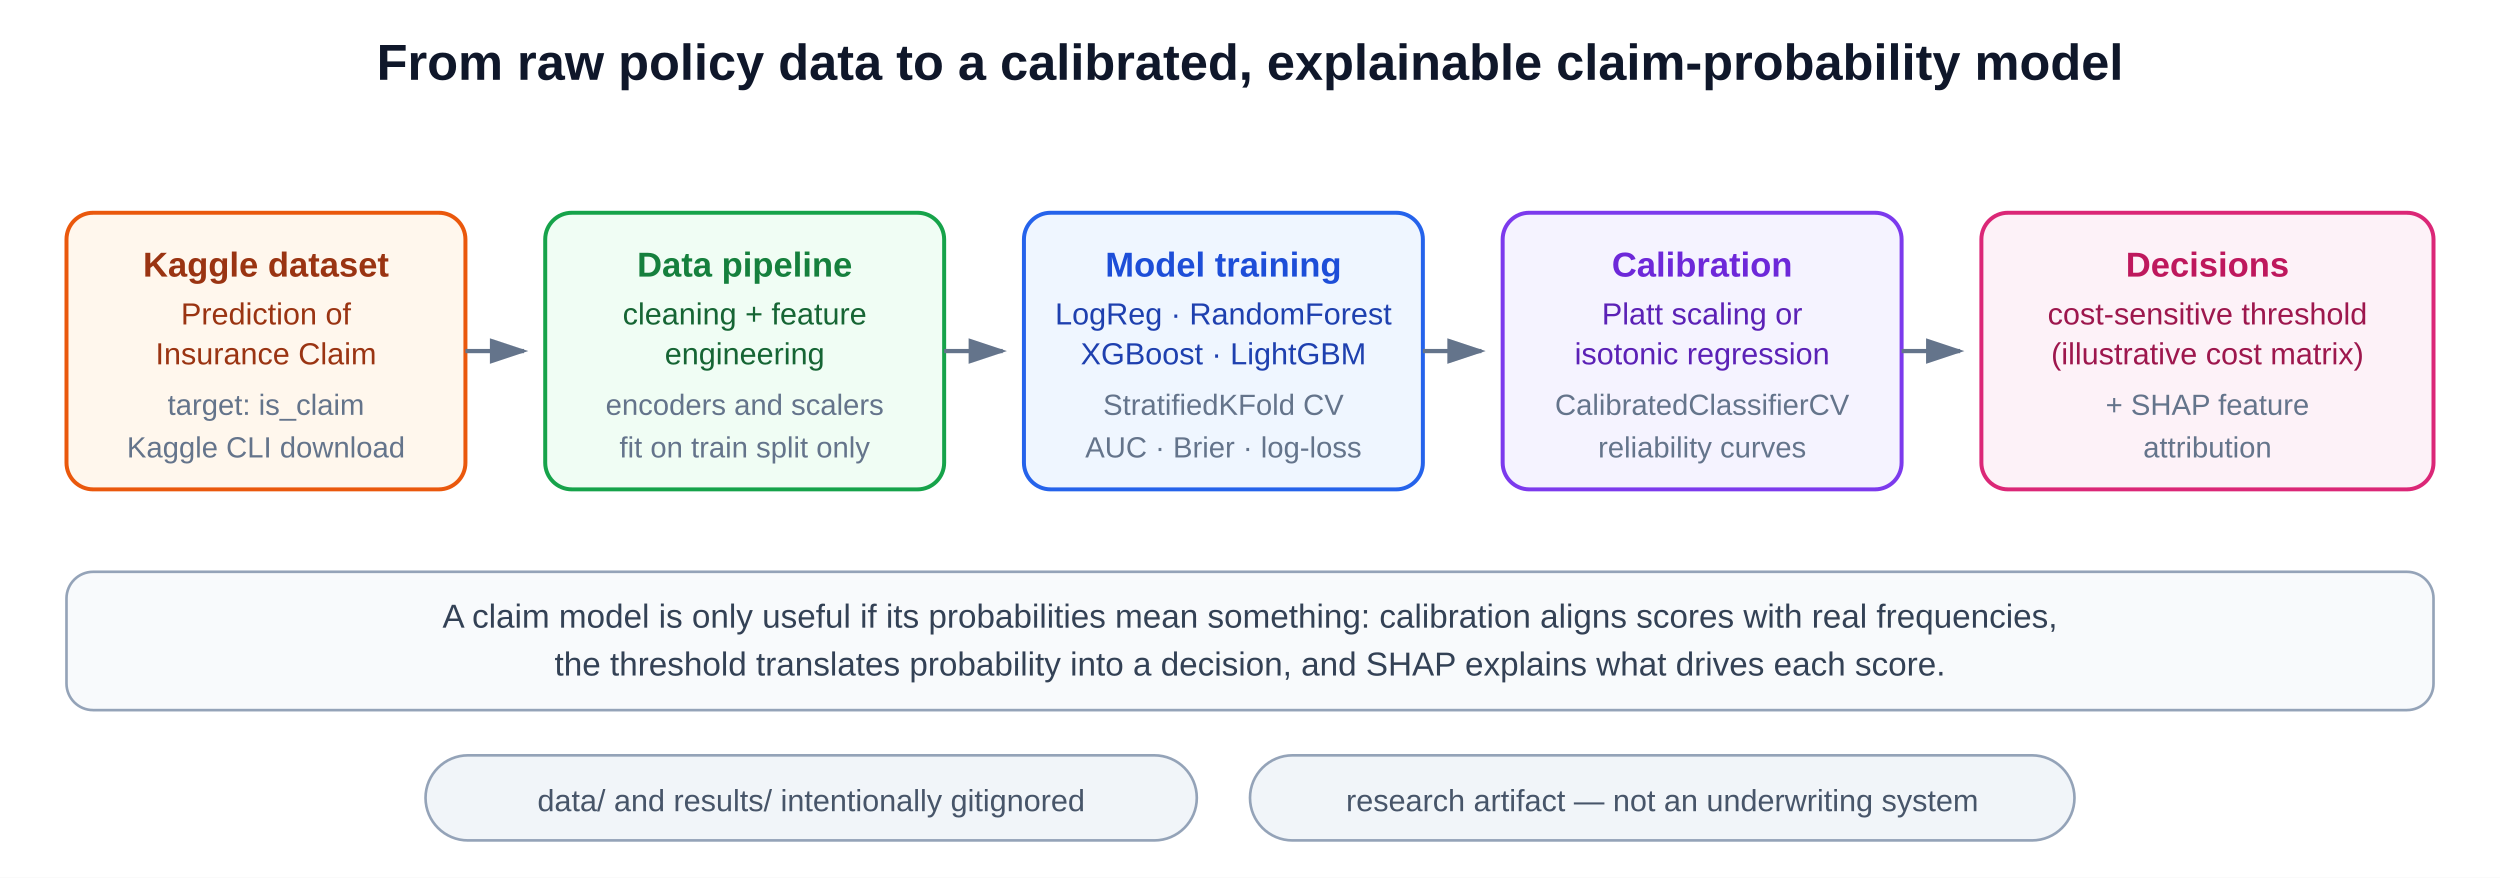
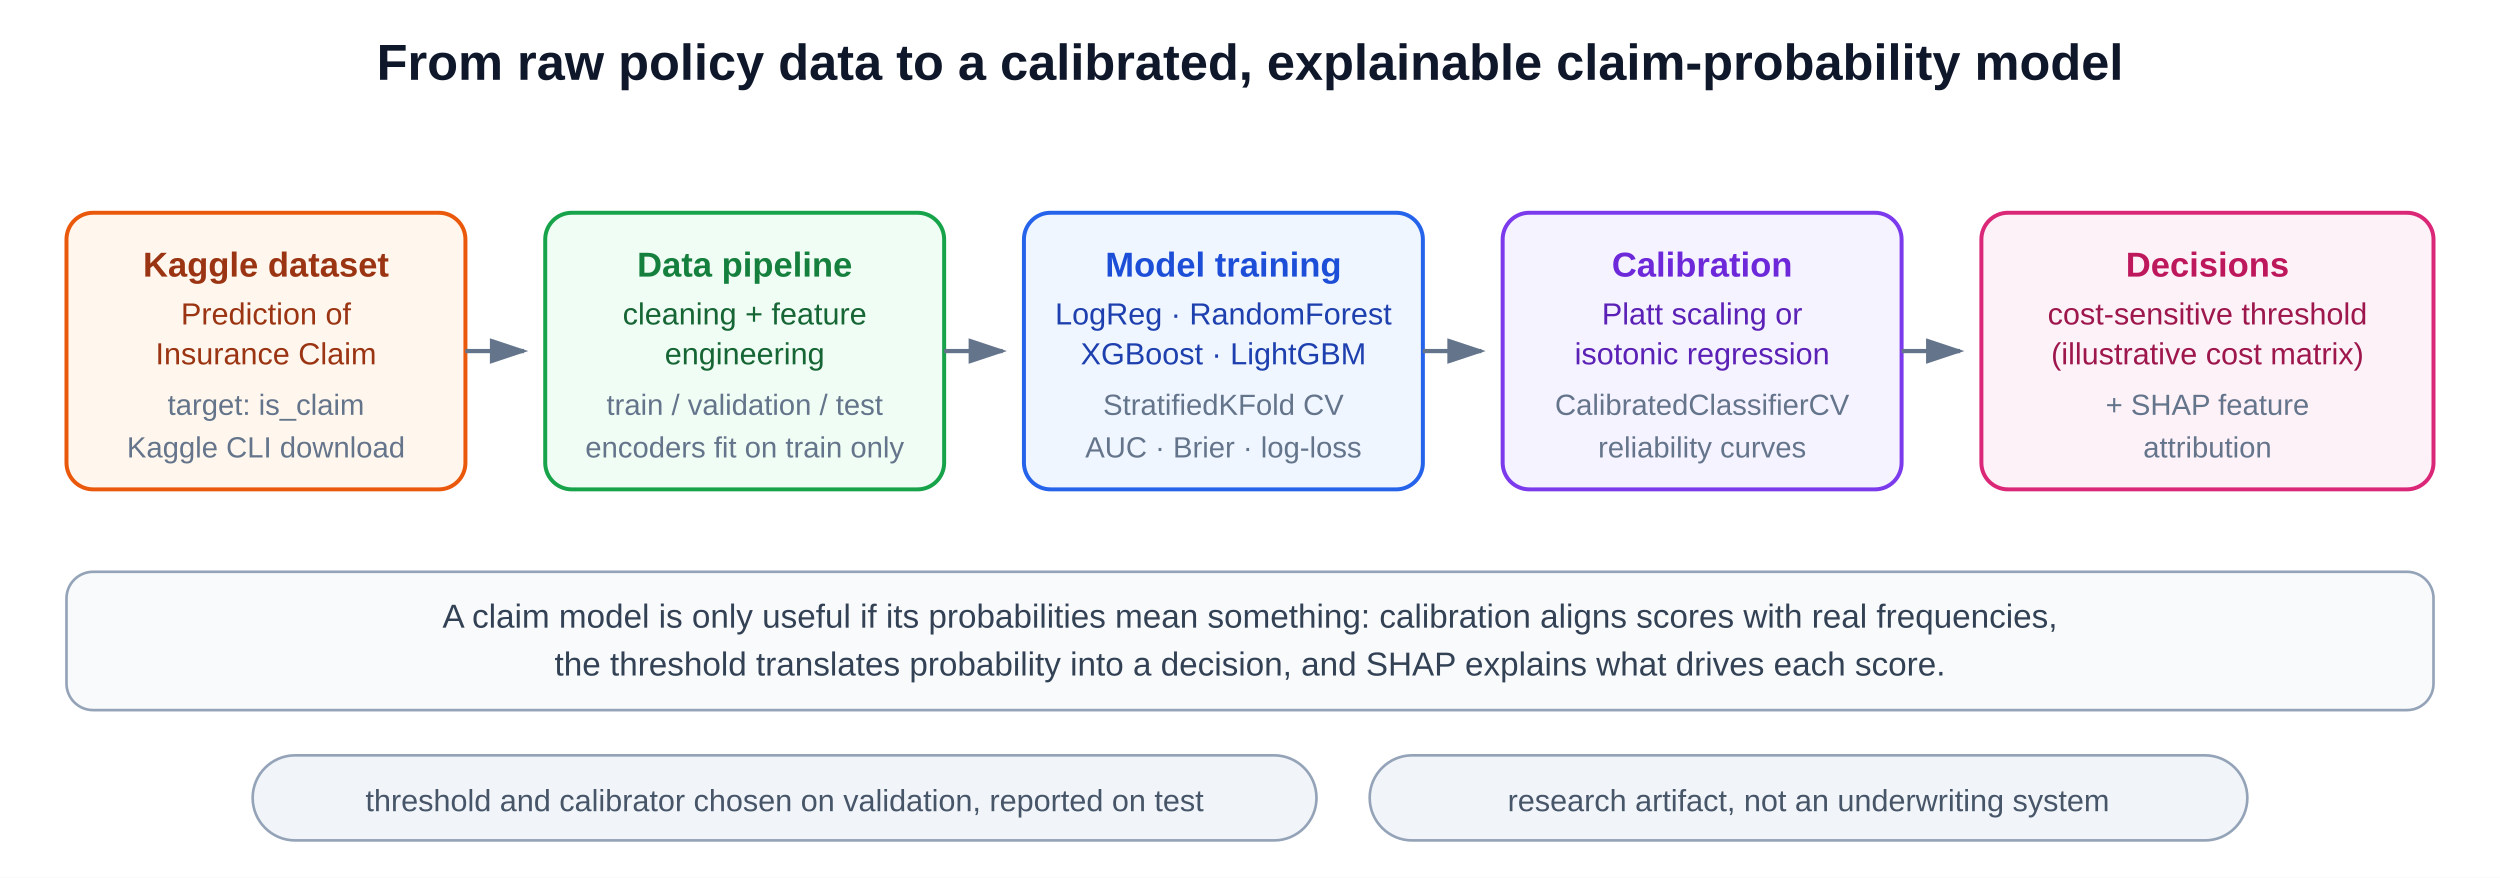
<svg xmlns="http://www.w3.org/2000/svg" width="940" height="330" viewBox="0 0 940 330" font-family="Segoe UI, Arial, sans-serif">
  <defs>
    <marker id="arrow" markerWidth="10" markerHeight="10" refX="8" refY="3" orient="auto" markerUnits="strokeWidth">
      <path d="M0,0 L0,6 L9,3 z" fill="#64748b" />
    </marker>
  </defs>
  <rect width="940" height="330" fill="#ffffff" />
  <text x="470" y="30" text-anchor="middle" font-size="19" font-weight="600" fill="#0f172a">From raw policy data to a calibrated, explainable claim-probability model</text>
  <rect x="25" y="80" width="150" height="104" rx="10" fill="#fff7ed" stroke="#ea580c" stroke-width="1.5" />
  <text x="100" y="104" text-anchor="middle" font-size="13" font-weight="600" fill="#9a3412">Kaggle dataset</text>
  <text x="100" y="122" text-anchor="middle" font-size="11.5" fill="#9a3412">Prediction of</text>
  <text x="100" y="137" text-anchor="middle" font-size="11.5" fill="#9a3412">Insurance Claim</text>
  <text x="100" y="156" text-anchor="middle" font-size="11" fill="#64748b">target: is_claim</text>
  <text x="100" y="172" text-anchor="middle" font-size="11" fill="#64748b">Kaggle CLI download</text>
  <rect x="205" y="80" width="150" height="104" rx="10" fill="#f0fdf4" stroke="#16a34a" stroke-width="1.5" />
  <text x="280" y="104" text-anchor="middle" font-size="13" font-weight="600" fill="#15803d">Data pipeline</text>
  <text x="280" y="122" text-anchor="middle" font-size="11.5" fill="#166534">cleaning + feature</text>
  <text x="280" y="137" text-anchor="middle" font-size="11.5" fill="#166534">engineering</text>
-   <text x="280" y="156" text-anchor="middle" font-size="11" fill="#64748b">encoders and scalers</text>
-   <text x="280" y="172" text-anchor="middle" font-size="11" fill="#64748b">fit on train split only</text>
+   <text x="280" y="156" text-anchor="middle" font-size="11" fill="#64748b">train / validation / test</text>
+   <text x="280" y="172" text-anchor="middle" font-size="11" fill="#64748b">encoders fit on train only</text>
  <rect x="385" y="80" width="150" height="104" rx="10" fill="#eff6ff" stroke="#2563eb" stroke-width="1.5" />
  <text x="460" y="104" text-anchor="middle" font-size="13" font-weight="600" fill="#1d4ed8">Model training</text>
  <text x="460" y="122" text-anchor="middle" font-size="11.5" fill="#1e40af">LogReg · RandomForest</text>
  <text x="460" y="137" text-anchor="middle" font-size="11.5" fill="#1e40af">XGBoost · LightGBM</text>
  <text x="460" y="156" text-anchor="middle" font-size="11" fill="#64748b">StratifiedKFold CV</text>
  <text x="460" y="172" text-anchor="middle" font-size="11" fill="#64748b">AUC · Brier · log-loss</text>
  <rect x="565" y="80" width="150" height="104" rx="10" fill="#f5f3ff" stroke="#7c3aed" stroke-width="1.5" />
  <text x="640" y="104" text-anchor="middle" font-size="13" font-weight="600" fill="#6d28d9">Calibration</text>
  <text x="640" y="122" text-anchor="middle" font-size="11.5" fill="#5b21b6">Platt scaling or</text>
  <text x="640" y="137" text-anchor="middle" font-size="11.5" fill="#5b21b6">isotonic regression</text>
  <text x="640" y="156" text-anchor="middle" font-size="11" fill="#64748b">CalibratedClassifierCV</text>
  <text x="640" y="172" text-anchor="middle" font-size="11" fill="#64748b">reliability curves</text>
  <rect x="745" y="80" width="170" height="104" rx="10" fill="#fdf2f8" stroke="#db2777" stroke-width="1.5" />
  <text x="830" y="104" text-anchor="middle" font-size="13" font-weight="600" fill="#be185d">Decisions</text>
  <text x="830" y="122" text-anchor="middle" font-size="11.5" fill="#9d174d">cost-sensitive threshold</text>
  <text x="830" y="137" text-anchor="middle" font-size="11.5" fill="#9d174d">(illustrative cost matrix)</text>
  <text x="830" y="156" text-anchor="middle" font-size="11" fill="#64748b">+ SHAP feature</text>
  <text x="830" y="172" text-anchor="middle" font-size="11" fill="#64748b">attribution</text>
  <line x1="175" y1="132" x2="197" y2="132" stroke="#64748b" stroke-width="1.6" marker-end="url(#arrow)" />
  <line x1="355" y1="132" x2="377" y2="132" stroke="#64748b" stroke-width="1.6" marker-end="url(#arrow)" />
  <line x1="535" y1="132" x2="557" y2="132" stroke="#64748b" stroke-width="1.6" marker-end="url(#arrow)" />
  <line x1="715" y1="132" x2="737" y2="132" stroke="#64748b" stroke-width="1.6" marker-end="url(#arrow)" />
  <rect x="25" y="215" width="890" height="52" rx="10" fill="#f8fafc" stroke="#94a3b8" />
  <text x="470" y="236" text-anchor="middle" font-size="12.5" fill="#334155">A claim model is only useful if its probabilities mean something: calibration aligns scores with real frequencies,</text>
  <text x="470" y="254" text-anchor="middle" font-size="12.5" fill="#334155">the threshold translates probability into a decision, and SHAP explains what drives each score.</text>
-   <rect x="160" y="284" width="290" height="32" rx="16" fill="#f1f5f9" stroke="#94a3b8" />
-   <text x="305" y="305" text-anchor="middle" font-size="11.5" fill="#475569">data/ and results/ intentionally gitignored</text>
-   <rect x="470" y="284" width="310" height="32" rx="16" fill="#f1f5f9" stroke="#94a3b8" />
-   <text x="625" y="305" text-anchor="middle" font-size="11.5" fill="#475569">research artifact — not an underwriting system</text>
+   <rect x="95" y="284" width="400" height="32" rx="16" fill="#f1f5f9" stroke="#94a3b8" />
+   <text x="295" y="305" text-anchor="middle" font-size="11.5" fill="#475569">threshold and calibrator chosen on validation, reported on test</text>
+   <rect x="515" y="284" width="330" height="32" rx="16" fill="#f1f5f9" stroke="#94a3b8" />
+   <text x="680" y="305" text-anchor="middle" font-size="11.5" fill="#475569">research artifact, not an underwriting system</text>
</svg>
